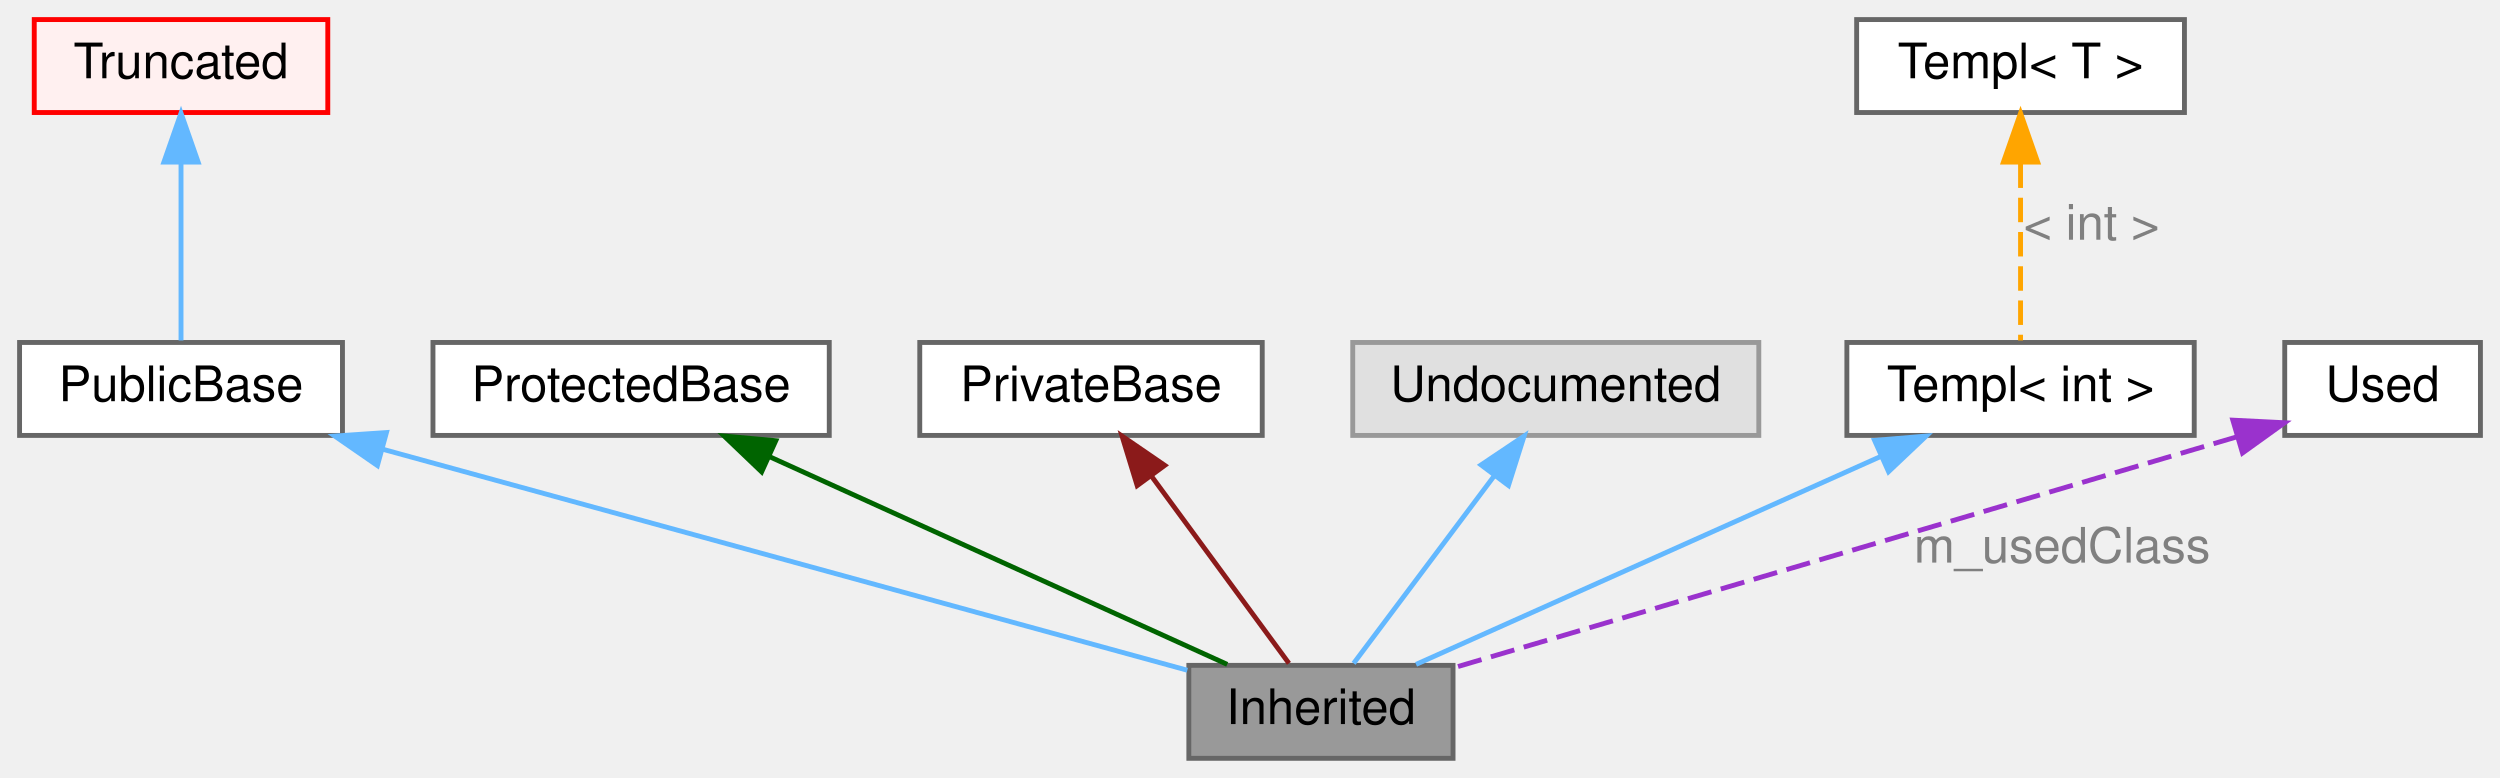
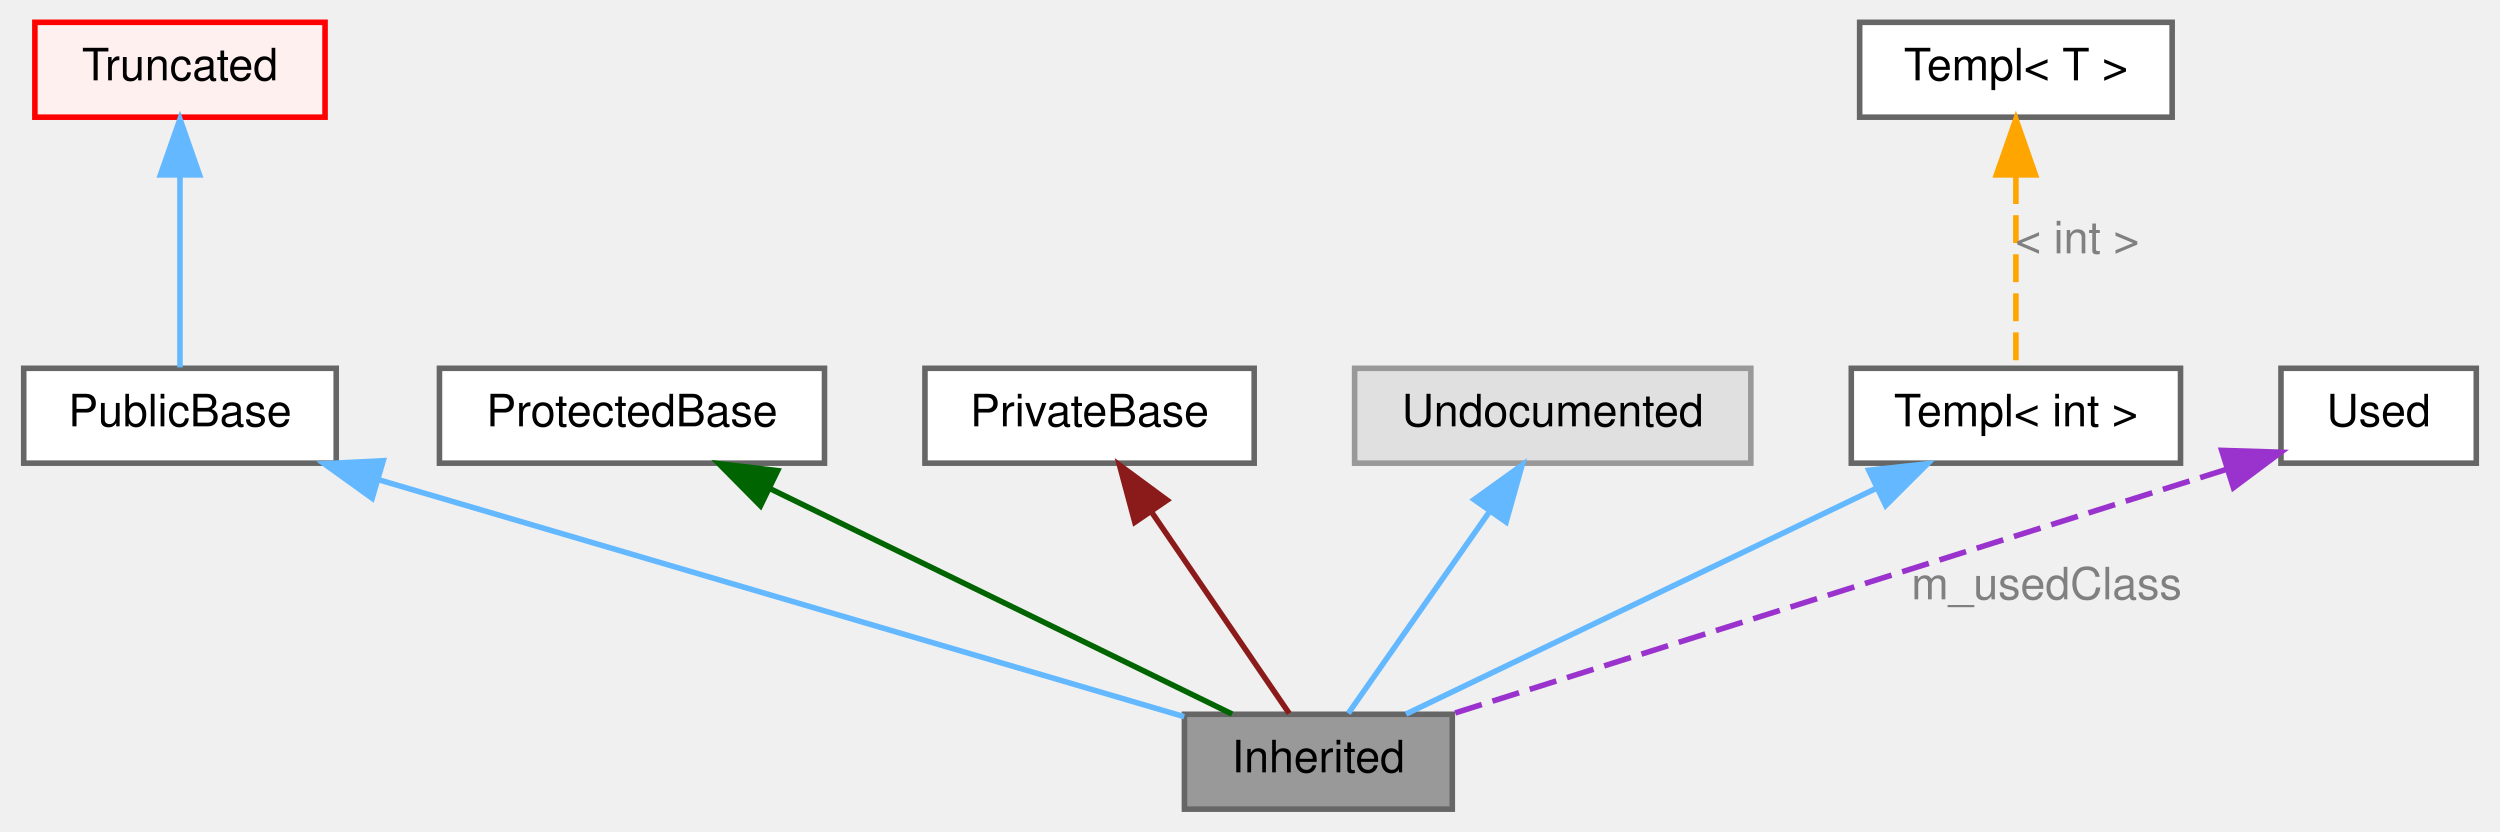
- <svg xmlns="http://www.w3.org/2000/svg" xmlns:xlink="http://www.w3.org/1999/xlink" width="511pt" height="159pt" viewBox="0.00 0.00 511.00 159.00">
-   <g id="graph0" class="graph" transform="scale(1 1) rotate(0) translate(4 155)">
+ <svg xmlns="http://www.w3.org/2000/svg" xmlns:xlink="http://www.w3.org/1999/xlink" width="448pt" height="149pt" viewBox="0.00 0.00 447.50 149.00">
+   <g id="graph0" class="graph" transform="scale(1 1) rotate(0) translate(4 145)">
    <g id="Node000009" class="node">
      <g id="a_Node000009">
        <a xlink:title=" ">
-           <polygon fill="#999999" stroke="#666666" points="293,-19 239,-19 239,0 293,0 293,-19" />
-           <text text-anchor="middle" x="266" y="-7" font-family="Helvetica,sans-Serif" font-size="10.00">Inherited</text>
+           <polygon fill="#999999" stroke="#666666" points="256,-17 208,-17 208,0 256,0 256,-17" />
+           <text text-anchor="middle" x="232" y="-6.6" font-family="Helvetica,sans-Serif" font-size="8.00">Inherited</text>
        </a>
      </g>
    </g>
    <g id="Node000010" class="node">
      <g id="a_Node000010">
        <a xlink:title=" ">
-           <polygon fill="white" stroke="#666666" points="66,-85 0,-85 0,-66 66,-66 66,-85" />
-           <text text-anchor="middle" x="33" y="-73" font-family="Helvetica,sans-Serif" font-size="10.00">PublicBase</text>
+           <polygon fill="white" stroke="#666666" points="56,-79 0,-79 0,-62 56,-62 56,-79" />
+           <text text-anchor="middle" x="28" y="-68.6" font-family="Helvetica,sans-Serif" font-size="8.00">PublicBase</text>
        </a>
      </g>
    </g>
    <g id="edge1" class="edge">
      <g id="a_edge1">
        <a xlink:title=" ">
-           <path fill="none" stroke="#63b8ff" d="M74.07,-63.22C121.46,-50.2 198.08,-29.16 238.69,-18" />
-           <polygon fill="#63b8ff" stroke="#63b8ff" points="73.14,-59.84 64.42,-65.87 74.99,-66.59 73.14,-59.84" />
+           <path fill="none" stroke="#63b8ff" d="M63.52,-59.05C104.93,-46.87 172.24,-27.08 207.96,-16.57" />
+           <polygon fill="#63b8ff" stroke="#63b8ff" points="62.44,-55.72 53.84,-61.9 64.42,-62.44 62.44,-55.72" />
        </a>
      </g>
    </g>
    <g id="Node000011" class="node">
      <g id="a_Node000011">
        <a xlink:title=" ">
-           <polygon fill="#fff0f0" stroke="red" points="63,-151 3,-151 3,-132 63,-132 63,-151" />
-           <text text-anchor="middle" x="33" y="-139" font-family="Helvetica,sans-Serif" font-size="10.00">Truncated</text>
+           <polygon fill="#fff0f0" stroke="red" points="54,-141 2,-141 2,-124 54,-124 54,-141" />
+           <text text-anchor="middle" x="28" y="-130.6" font-family="Helvetica,sans-Serif" font-size="8.00">Truncated</text>
        </a>
      </g>
    </g>
    <g id="edge2" class="edge">
      <g id="a_edge2">
        <a xlink:title=" ">
-           <path fill="none" stroke="#63b8ff" d="M33,-121.58C33,-109.63 33,-94.72 33,-85.41" />
-           <polygon fill="#63b8ff" stroke="#63b8ff" points="29.5,-121.87 33,-131.87 36.5,-121.87 29.5,-121.87" />
+           <path fill="none" stroke="#63b8ff" d="M28,-113.44C28,-101.98 28,-87.75 28,-79.16" />
+           <polygon fill="#63b8ff" stroke="#63b8ff" points="24.5,-113.66 28,-123.66 31.5,-113.66 24.5,-113.66" />
        </a>
      </g>
    </g>
    <g id="node4" class="node">
      <g id="a_node4">
        <a xlink:title=" ">
-           <polygon fill="white" stroke="#666666" points="165.5,-85 84.5,-85 84.5,-66 165.5,-66 165.5,-85" />
-           <text text-anchor="middle" x="125" y="-73" font-family="Helvetica,sans-Serif" font-size="10.00">ProtectedBase</text>
+           <polygon fill="white" stroke="#666666" points="143.5,-79 74.5,-79 74.5,-62 143.5,-62 143.5,-79" />
+           <text text-anchor="middle" x="109" y="-68.6" font-family="Helvetica,sans-Serif" font-size="8.00">ProtectedBase</text>
        </a>
      </g>
    </g>
    <g id="edge3" class="edge">
      <g id="a_edge3">
        <a xlink:title=" ">
-           <path fill="none" stroke="darkgreen" d="M153.21,-61.69C181,-49.08 222.69,-30.16 246.84,-19.2" />
-           <polygon fill="darkgreen" stroke="darkgreen" points="151.68,-58.55 144.02,-65.87 154.57,-64.92 151.68,-58.55" />
+           <path fill="none" stroke="darkgreen" d="M133.7,-57.45C158.43,-45.39 195.73,-27.19 216.55,-17.04" />
+           <polygon fill="darkgreen" stroke="darkgreen" points="132.03,-54.37 124.58,-61.9 135.1,-60.66 132.03,-54.37" />
        </a>
      </g>
    </g>
    <g id="node5" class="node">
      <g id="a_node5">
        <a xlink:title=" ">
-           <polygon fill="white" stroke="#666666" points="254,-85 184,-85 184,-66 254,-66 254,-85" />
-           <text text-anchor="middle" x="219" y="-73" font-family="Helvetica,sans-Serif" font-size="10.00">PrivateBase</text>
+           <polygon fill="white" stroke="#666666" points="220.5,-79 161.5,-79 161.5,-62 220.5,-62 220.5,-79" />
+           <text text-anchor="middle" x="191" y="-68.6" font-family="Helvetica,sans-Serif" font-size="8.00">PrivateBase</text>
        </a>
      </g>
    </g>
    <g id="edge4" class="edge">
      <g id="a_edge4">
        <a xlink:title=" ">
-           <path fill="none" stroke="#8b1a1a" d="M231.29,-57.77C240.3,-45.49 252.2,-29.3 259.46,-19.41" />
-           <polygon fill="#8b1a1a" stroke="#8b1a1a" points="228.44,-55.74 225.34,-65.87 234.08,-59.88 228.44,-55.74" />
+           <path fill="none" stroke="#8b1a1a" d="M202.14,-53.2C210.15,-41.48 220.59,-26.19 226.77,-17.16" />
+           <polygon fill="#8b1a1a" stroke="#8b1a1a" points="199.11,-51.42 196.36,-61.66 204.89,-55.37 199.11,-51.42" />
        </a>
      </g>
    </g>
    <g id="Node000015" class="node">
      <g id="a_Node000015">
        <a xlink:title=" ">
-           <polygon fill="#e0e0e0" stroke="#999999" points="355.5,-85 272.5,-85 272.5,-66 355.5,-66 355.5,-85" />
-           <text text-anchor="middle" x="314" y="-73" font-family="Helvetica,sans-Serif" font-size="10.00">Undocumented</text>
+           <polygon fill="#e0e0e0" stroke="#999999" points="309.5,-79 238.5,-79 238.5,-62 309.5,-62 309.5,-79" />
+           <text text-anchor="middle" x="274" y="-68.6" font-family="Helvetica,sans-Serif" font-size="8.00">Undocumented</text>
        </a>
      </g>
    </g>
    <g id="edge5" class="edge">
      <g id="a_edge5">
        <a xlink:title=" ">
-           <path fill="none" stroke="#63b8ff" d="M301.45,-57.77C292.24,-45.49 280.1,-29.3 272.68,-19.41" />
-           <polygon fill="#63b8ff" stroke="#63b8ff" points="298.73,-59.97 307.53,-65.87 304.33,-55.77 298.73,-59.97" />
+           <path fill="none" stroke="#63b8ff" d="M262.59,-53.2C254.38,-41.48 243.69,-26.19 237.36,-17.16" />
+           <polygon fill="#63b8ff" stroke="#63b8ff" points="259.91,-55.47 268.51,-61.66 265.64,-51.46 259.91,-55.47" />
        </a>
      </g>
    </g>
    <g id="node7" class="node">
      <g id="a_node7">
        <a xlink:title=" ">
-           <polygon fill="white" stroke="#666666" points="444.5,-85 373.5,-85 373.5,-66 444.5,-66 444.5,-85" />
-           <text text-anchor="middle" x="409" y="-73" font-family="Helvetica,sans-Serif" font-size="10.00">Templ&lt; int &gt;</text>
+           <polygon fill="white" stroke="#666666" points="386.5,-79 327.5,-79 327.5,-62 386.5,-62 386.5,-79" />
+           <text text-anchor="middle" x="357" y="-68.6" font-family="Helvetica,sans-Serif" font-size="8.00">Templ&lt; int &gt;</text>
        </a>
      </g>
    </g>
    <g id="edge6" class="edge">
      <g id="a_edge6">
        <a xlink:title=" ">
-           <path fill="none" stroke="#63b8ff" d="M380.39,-61.69C352.2,-49.08 309.92,-30.16 285.44,-19.2" />
-           <polygon fill="#63b8ff" stroke="#63b8ff" points="379.16,-64.98 389.71,-65.87 382.02,-58.59 379.16,-64.98" />
+           <path fill="none" stroke="#63b8ff" d="M331.9,-57.45C306.77,-45.39 268.86,-27.19 247.7,-17.04" />
+           <polygon fill="#63b8ff" stroke="#63b8ff" points="330.64,-60.73 341.17,-61.9 333.67,-54.42 330.64,-60.73" />
        </a>
      </g>
    </g>
    <g id="node8" class="node">
      <g id="a_node8">
        <a xlink:title=" ">
-           <polygon fill="white" stroke="#666666" points="442.5,-151 375.5,-151 375.5,-132 442.5,-132 442.5,-151" />
-           <text text-anchor="middle" x="409" y="-139" font-family="Helvetica,sans-Serif" font-size="10.00">Templ&lt; T &gt;</text>
+           <polygon fill="white" stroke="#666666" points="385,-141 329,-141 329,-124 385,-124 385,-141" />
+           <text text-anchor="middle" x="357" y="-130.6" font-family="Helvetica,sans-Serif" font-size="8.00">Templ&lt; T &gt;</text>
        </a>
      </g>
    </g>
    <g id="edge7" class="edge">
      <g id="a_edge7">
        <a xlink:title=" ">
-           <path fill="none" stroke="orange" stroke-dasharray="5,2" d="M409,-121.58C409,-109.63 409,-94.72 409,-85.41" />
-           <polygon fill="orange" stroke="orange" points="405.5,-121.87 409,-131.87 412.5,-121.87 405.5,-121.87" />
+           <path fill="none" stroke="orange" stroke-dasharray="5,2" d="M357,-113.44C357,-101.98 357,-87.75 357,-79.16" />
+           <polygon fill="orange" stroke="orange" points="353.5,-113.66 357,-123.66 360.5,-113.66 353.5,-113.66" />
        </a>
      </g>
-       <text text-anchor="middle" x="423.5" y="-106" font-family="Helvetica,sans-Serif" font-size="10.00" fill="grey">&lt; int &gt;</text>
+       <text text-anchor="middle" x="368" y="-99.6" font-family="Helvetica,sans-Serif" font-size="8.00" fill="grey">&lt; int &gt;</text>
    </g>
    <g id="node9" class="node">
      <g id="a_node9">
        <a xlink:title=" ">
-           <polygon fill="white" stroke="#666666" points="503,-85 463,-85 463,-66 503,-66 503,-85" />
-           <text text-anchor="middle" x="483" y="-73" font-family="Helvetica,sans-Serif" font-size="10.00">Used</text>
+           <polygon fill="white" stroke="#666666" points="439.5,-79 404.5,-79 404.5,-62 439.5,-62 439.5,-79" />
+           <text text-anchor="middle" x="422" y="-68.6" font-family="Helvetica,sans-Serif" font-size="8.00">Used</text>
        </a>
      </g>
    </g>
    <g id="edge8" class="edge">
      <g id="a_edge8">
        <a xlink:title=" ">
-           <path fill="none" stroke="#9a32cd" stroke-dasharray="5,2" d="M453.24,-65.72C410.88,-53.23 333.82,-30.5 293.02,-18.47" />
-           <polygon fill="#9a32cd" stroke="#9a32cd" points="452.39,-69.12 462.97,-68.59 454.37,-62.41 452.39,-69.12" />
+           <path fill="none" stroke="#9a32cd" stroke-dasharray="5,2" d="M394.79,-60.91C357.58,-49.16 291.4,-28.26 255.97,-17.07" />
+           <polygon fill="#9a32cd" stroke="#9a32cd" points="393.88,-64.29 404.47,-63.96 395.98,-57.61 393.88,-64.29" />
        </a>
      </g>
-       <text text-anchor="middle" x="417.5" y="-40" font-family="Helvetica,sans-Serif" font-size="10.00" fill="grey">m_usedClass</text>
+       <text text-anchor="middle" x="362.5" y="-37.6" font-family="Helvetica,sans-Serif" font-size="8.00" fill="grey">m_usedClass</text>
    </g>
  </g>
</svg>
